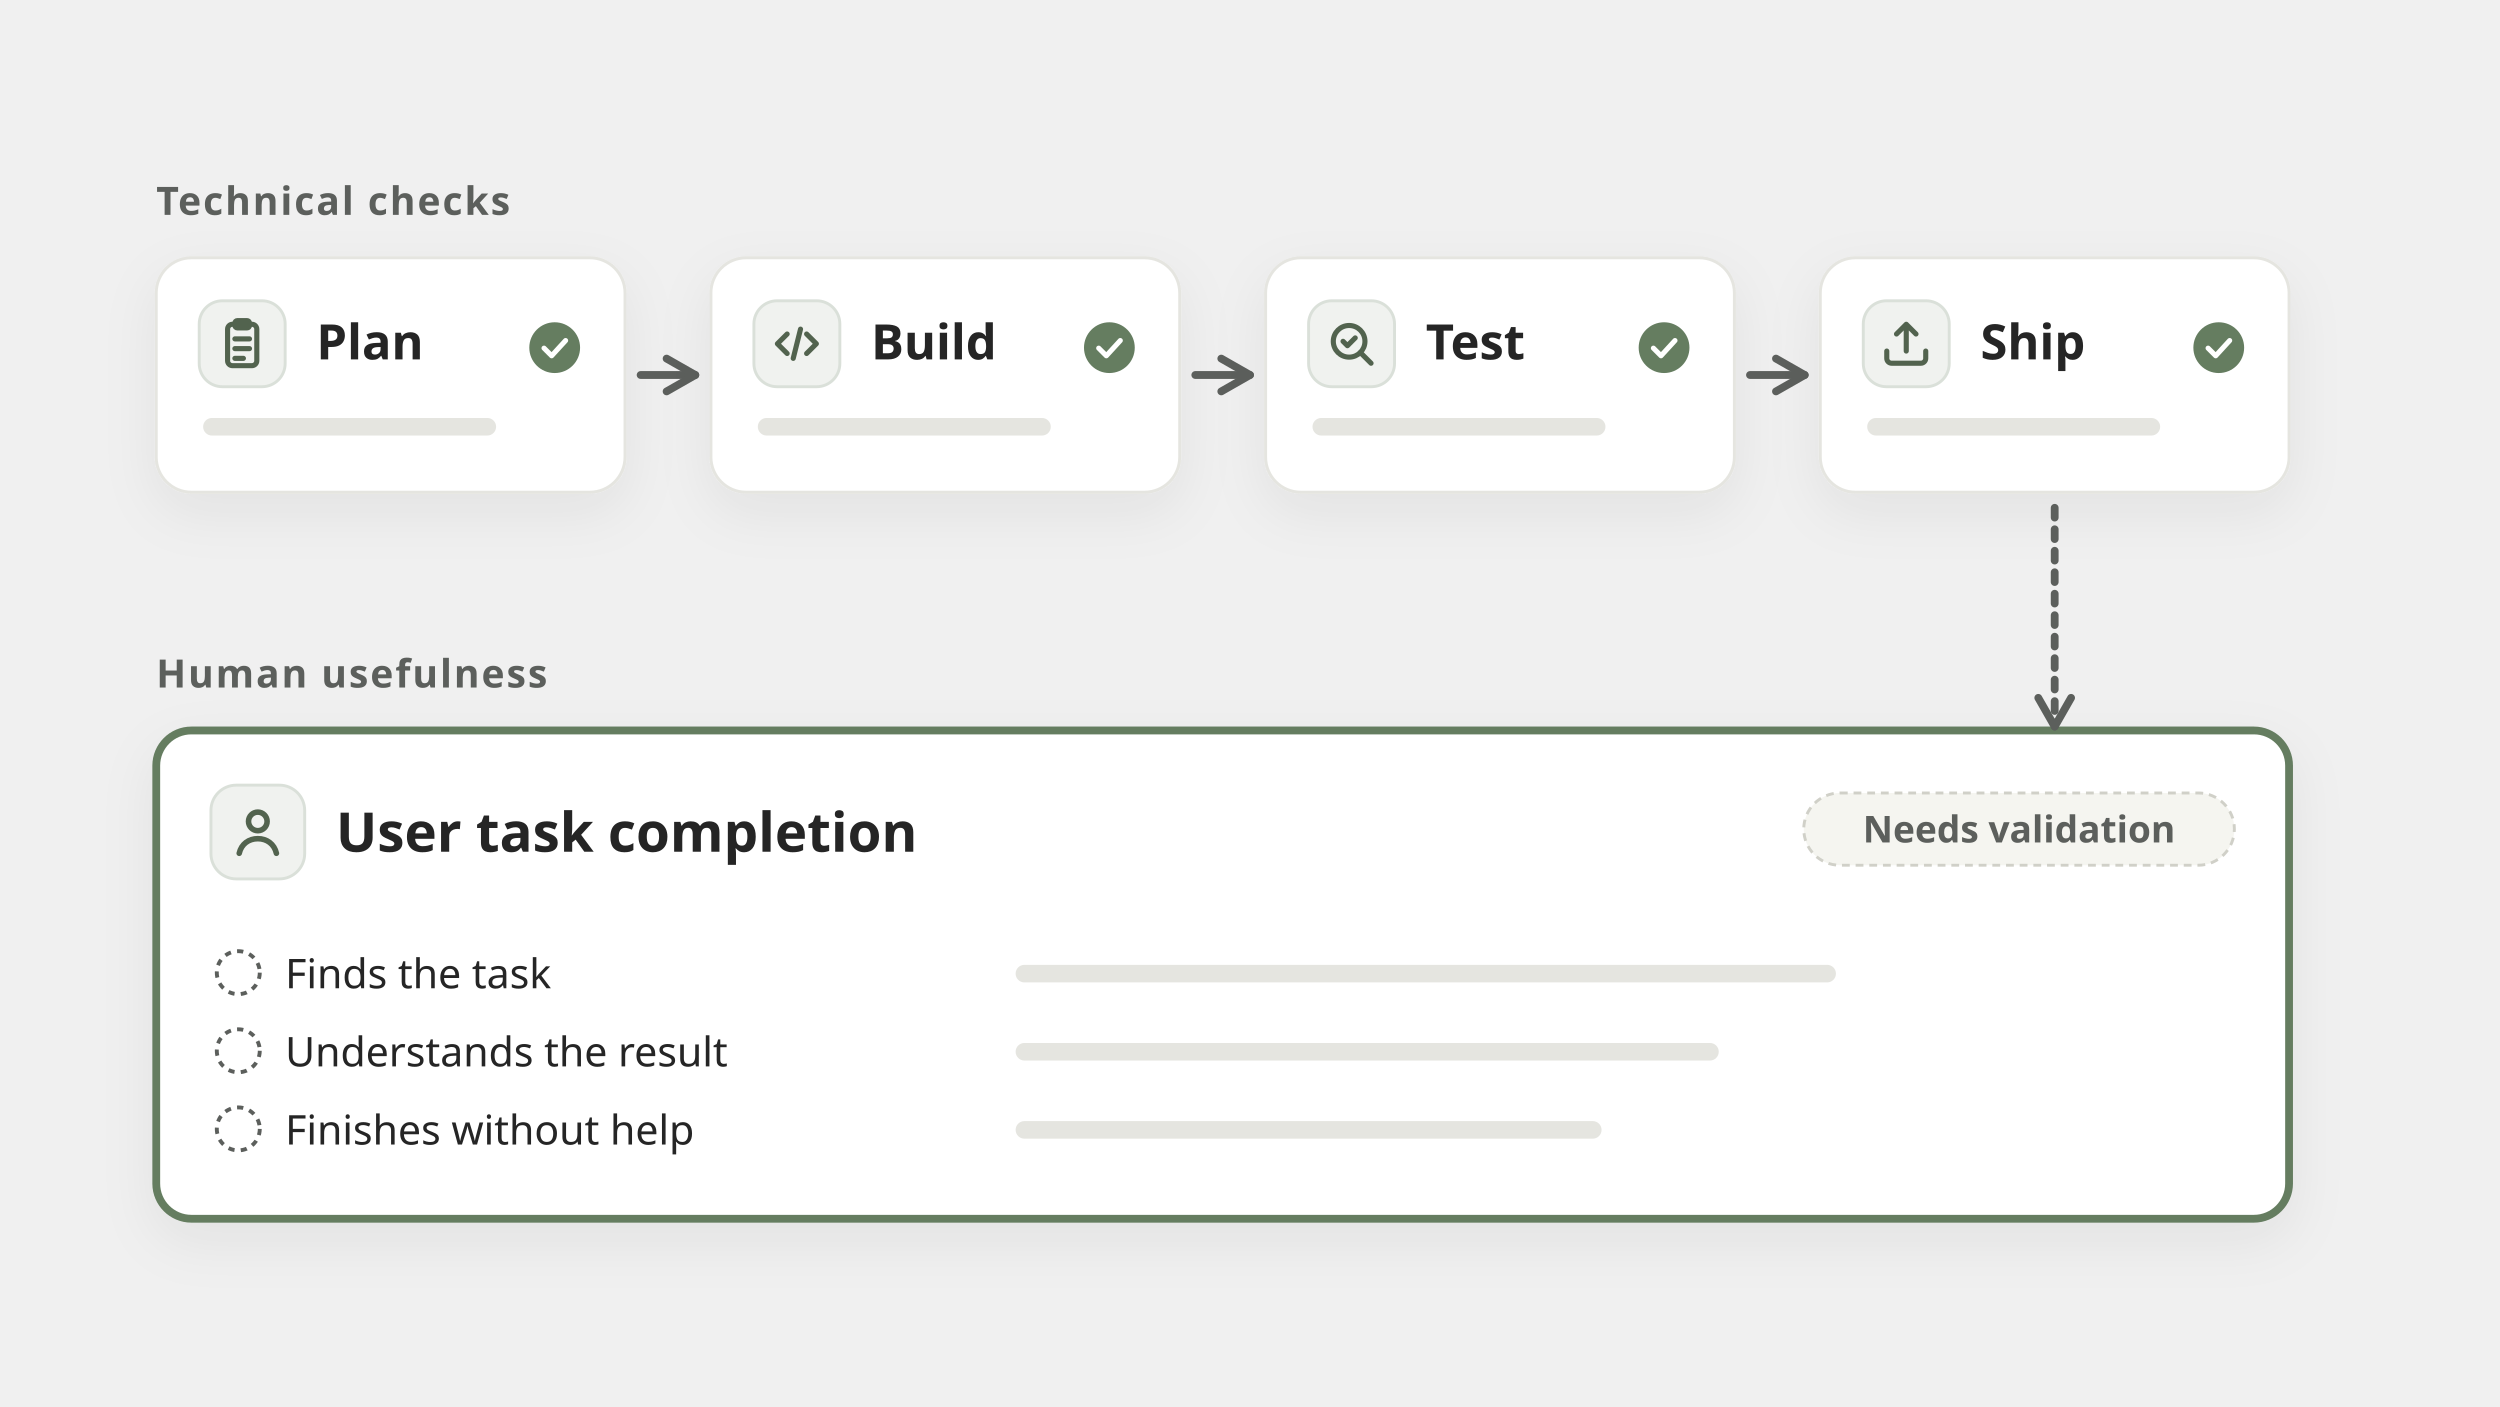
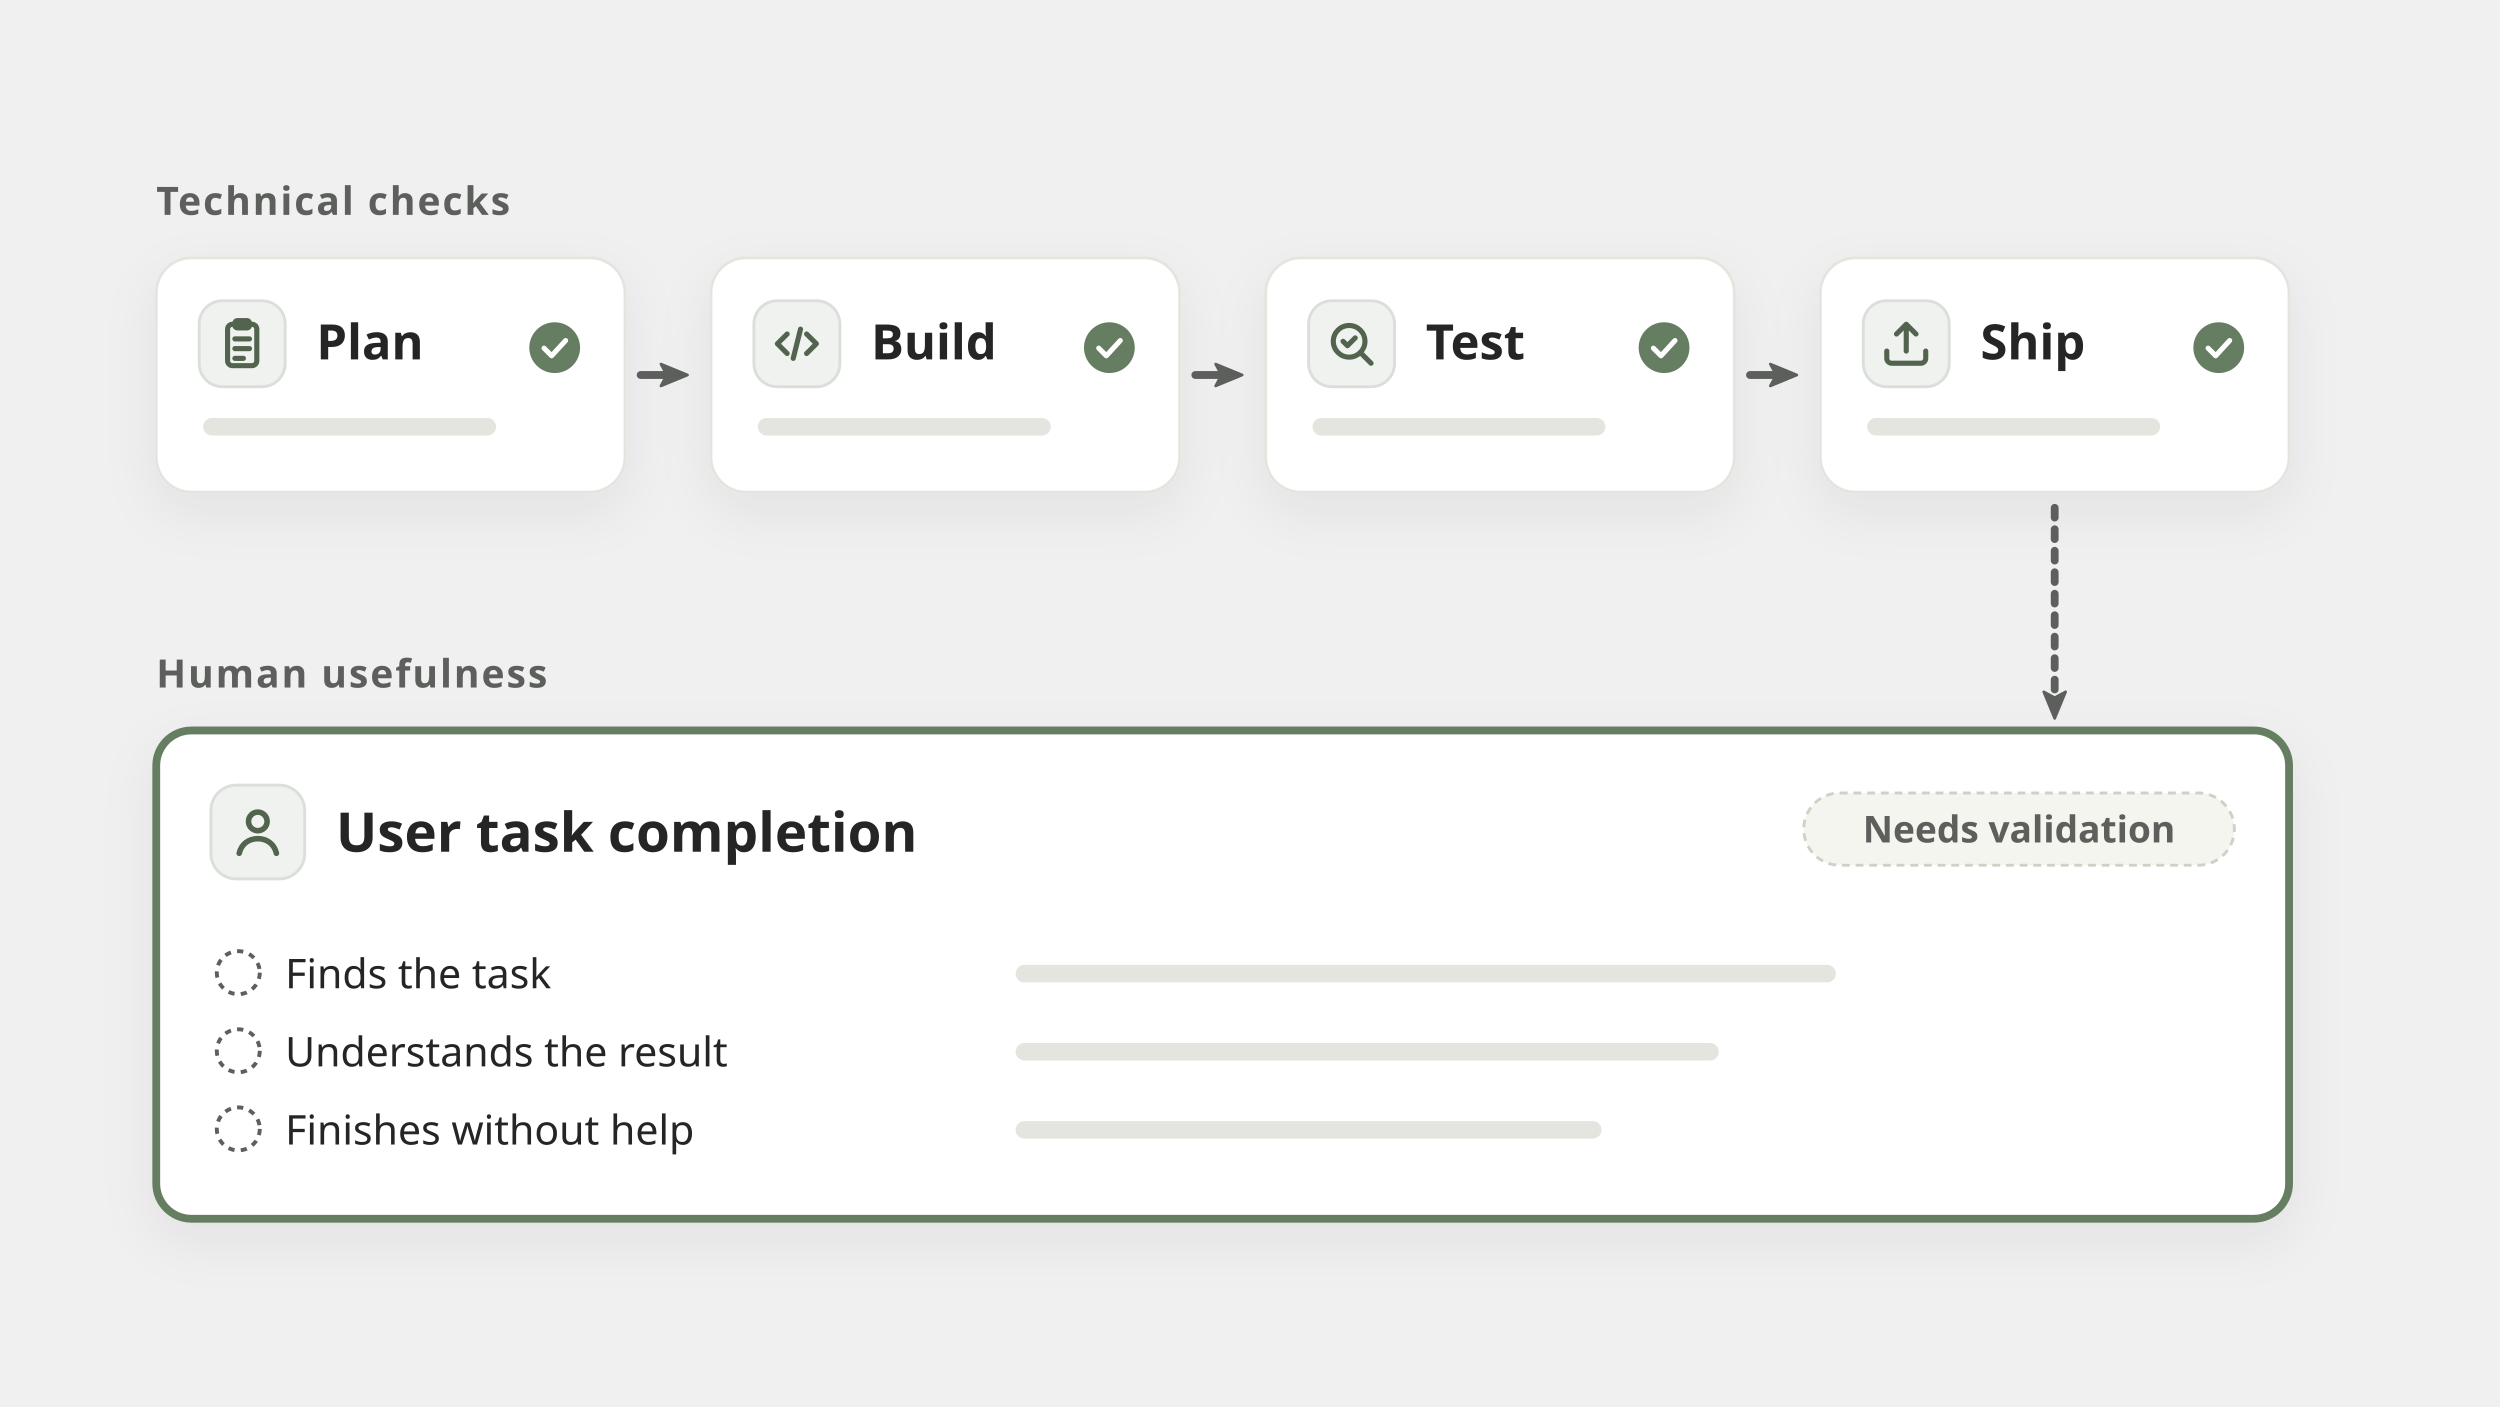
<svg xmlns="http://www.w3.org/2000/svg" viewBox="0 0 1280 720" width="1280" height="720">
  <defs>
    <filter id="sh" x="-20%" y="-20%" width="140%" height="160%">
      <feDropShadow dx="0" dy="1" stdDeviation="1" flood-color="#252525" flood-opacity="0.05" />
      <feDropShadow dx="0" dy="10" stdDeviation="14" flood-color="#252525" flood-opacity="0.06" />
    </filter>
    <marker id="hn" viewBox="0 0 10 10" refX="8" refY="5" markerWidth="7" markerHeight="7" markerUnits="userSpaceOnUse" orient="auto" overflow="visible">
      <path d="M1 1L8 5 1 9" fill="none" stroke="#5c5f5c" stroke-width="1.9" stroke-linecap="round" stroke-linejoin="round" transform="scale(3) translate(-5.333 -3.333)" />
    </marker>
    <marker id="ha" viewBox="0 0 10 10" refX="8" refY="5" markerWidth="7" markerHeight="7" markerUnits="userSpaceOnUse" orient="auto" overflow="visible">
      <path d="M1 1L8 5 1 9" fill="none" stroke="#657d60" stroke-width="1.9" stroke-linecap="round" stroke-linejoin="round" transform="scale(3) translate(-5.333 -3.333)" />
    </marker>
  </defs>
  <text x="80" y="110" font-family="Montserrat, system-ui, sans-serif" font-size="20" font-weight="600" fill="#5c5f5c" text-anchor="start" letter-spacing="1">Technical checks</text>
  <rect x="80" y="132" width="240" height="120" rx="18" fill="#ffffff" stroke="#e5e5e0" stroke-width="1.5" filter="url(#sh)" />
  <rect x="102" y="154" width="44" height="44" rx="11.88" fill="#f0f2ef" stroke="#dae0d9" stroke-width="1.5" />
  <g transform="translate(109.04 161.04) scale(1.246667)" fill="none" stroke="#52634e" stroke-width="2.1" stroke-linecap="round" stroke-linejoin="round" color="#52634e">
    <rect x="6" y="4" width="12" height="17" rx="2" />
    <rect x="9" y="2.5" width="6" height="3" rx="1" />
    <path d="M9 10h6M9 14h6M9 18h3.5" />
  </g>
  <text x="162" y="184" font-family="Montserrat, system-ui, sans-serif" font-size="25" font-weight="600" fill="#252525" text-anchor="start">Plan</text>
  <circle cx="284" cy="178" r="13" fill="#657d60" />
  <path d="M278.54 178.26l3.9 3.9 7.15-7.8" fill="none" stroke="#ffffff" stroke-width="2.6" stroke-linecap="round" stroke-linejoin="round" />
  <rect x="104" y="214" width="150" height="9" rx="4.5" fill="#e5e5e0" />
-   <path d="M328 192H356" fill="none" stroke="#5c5f5c" stroke-width="4" stroke-linecap="round" stroke-linejoin="round" marker-end="url(#hn)" />
+   <path d="M328 192L340.8 192" fill="none" stroke="#5c5f5c" stroke-width="4" stroke-linecap="round" stroke-linejoin="round" />
+   <path d="M352 192L338.4 197.6L341.39 192L338.4 186.4Z" fill="#5c5f5c" stroke="#5c5f5c" stroke-width="1.4" stroke-linejoin="round" />
  <rect x="364" y="132" width="240" height="120" rx="18" fill="#ffffff" stroke="#e5e5e0" stroke-width="1.5" filter="url(#sh)" />
  <rect x="386" y="154" width="44" height="44" rx="11.88" fill="#f0f2ef" stroke="#dae0d9" stroke-width="1.5" />
  <g transform="translate(393.04 161.04) scale(1.246667)" fill="none" stroke="#52634e" stroke-width="2.1" stroke-linecap="round" stroke-linejoin="round" color="#52634e">
    <path d="M8 8l-4 4 4 4M16 8l4 4-4 4M13.5 6l-3 12" />
  </g>
  <text x="446" y="184" font-family="Montserrat, system-ui, sans-serif" font-size="25" font-weight="600" fill="#252525" text-anchor="start">Build</text>
  <circle cx="568" cy="178" r="13" fill="#657d60" />
  <path d="M562.54 178.26l3.9 3.9 7.15-7.8" fill="none" stroke="#ffffff" stroke-width="2.6" stroke-linecap="round" stroke-linejoin="round" />
  <rect x="388" y="214" width="150" height="9" rx="4.5" fill="#e5e5e0" />
-   <path d="M612 192H640" fill="none" stroke="#5c5f5c" stroke-width="4" stroke-linecap="round" stroke-linejoin="round" marker-end="url(#hn)" />
+   <path d="M612 192L624.8 192" fill="none" stroke="#5c5f5c" stroke-width="4" stroke-linecap="round" stroke-linejoin="round" />
+   <path d="M636 192L622.4 197.6L625.39 192L622.4 186.4Z" fill="#5c5f5c" stroke="#5c5f5c" stroke-width="1.4" stroke-linejoin="round" />
  <rect x="648" y="132" width="240" height="120" rx="18" fill="#ffffff" stroke="#e5e5e0" stroke-width="1.5" filter="url(#sh)" />
  <rect x="670" y="154" width="44" height="44" rx="11.88" fill="#f0f2ef" stroke="#dae0d9" stroke-width="1.5" />
  <g transform="translate(677.04 161.04) scale(1.246667)" fill="none" stroke="#52634e" stroke-width="2.1" stroke-linecap="round" stroke-linejoin="round" color="#52634e">
    <circle cx="11" cy="11" r="6.5" />
    <path d="M20 20l-4.4-4.4M8.5 11l1.8 1.8 3.2-3.2" />
  </g>
  <text x="730" y="184" font-family="Montserrat, system-ui, sans-serif" font-size="25" font-weight="600" fill="#252525" text-anchor="start">Test</text>
  <circle cx="852" cy="178" r="13" fill="#657d60" />
  <path d="M846.54 178.26l3.9 3.9 7.15-7.8" fill="none" stroke="#ffffff" stroke-width="2.6" stroke-linecap="round" stroke-linejoin="round" />
  <rect x="672" y="214" width="150" height="9" rx="4.5" fill="#e5e5e0" />
-   <path d="M896 192H924" fill="none" stroke="#5c5f5c" stroke-width="4" stroke-linecap="round" stroke-linejoin="round" marker-end="url(#hn)" />
+   <path d="M896 192L908.8 192" fill="none" stroke="#5c5f5c" stroke-width="4" stroke-linecap="round" stroke-linejoin="round" />
+   <path d="M920 192L906.4 197.6L909.39 192L906.4 186.4Z" fill="#5c5f5c" stroke="#5c5f5c" stroke-width="1.4" stroke-linejoin="round" />
  <rect x="932" y="132" width="240" height="120" rx="18" fill="#ffffff" stroke="#e5e5e0" stroke-width="1.5" filter="url(#sh)" />
  <rect x="954" y="154" width="44" height="44" rx="11.88" fill="#f0f2ef" stroke="#dae0d9" stroke-width="1.5" />
  <g transform="translate(961.04 161.04) scale(1.246667)" fill="none" stroke="#52634e" stroke-width="2.1" stroke-linecap="round" stroke-linejoin="round" color="#52634e">
    <path d="M12 15V4M8 8l4-4 4 4M4 15v3a2 2 0 0 0 2 2h12a2 2 0 0 0 2-2v-3" />
  </g>
  <text x="1014" y="184" font-family="Montserrat, system-ui, sans-serif" font-size="25" font-weight="600" fill="#252525" text-anchor="start">Ship</text>
  <circle cx="1136" cy="178" r="13" fill="#657d60" />
  <path d="M1130.54 178.26l3.9 3.9 7.15-7.8" fill="none" stroke="#ffffff" stroke-width="2.6" stroke-linecap="round" stroke-linejoin="round" />
  <rect x="956" y="214" width="150" height="9" rx="4.5" fill="#e5e5e0" />
  <text x="80" y="352" font-family="Montserrat, system-ui, sans-serif" font-size="20" font-weight="600" fill="#5c5f5c" text-anchor="start" letter-spacing="1">Human usefulness</text>
  <rect x="80" y="374" width="1092" height="250" rx="18" fill="#ffffff" stroke="#657d60" stroke-width="4" filter="url(#sh)" />
  <rect x="108" y="402" width="48" height="48" rx="12.96" fill="#f0f2ef" stroke="#dae0d9" stroke-width="1.5" />
  <g transform="translate(115.68 409.68) scale(1.36)" fill="none" stroke="#52634e" stroke-width="2.1" stroke-linecap="round" stroke-linejoin="round" color="#52634e">
    <circle cx="12" cy="8" r="3.5" />
    <path d="M5 20c.8-3.5 3.6-5.5 7-5.5s6.2 2 7 5.5" />
  </g>
  <text x="172" y="436.08" font-family="Montserrat, system-ui, sans-serif" font-size="28" font-weight="600" fill="#252525" text-anchor="start">User task completion</text>
  <rect x="923.52" y="406" width="220.48" height="37" rx="18.5" fill="#f5f5f0" stroke="#d0d0c8" stroke-width="1.5" stroke-dasharray="4 3" />
  <text x="1033.76" y="431.34" font-family="Montserrat, system-ui, sans-serif" font-size="19" font-weight="600" fill="#5c5f5c" text-anchor="middle">Needs validation</text>
  <circle cx="122" cy="498" r="11" fill="#ffffff" stroke="#5c5f5c" stroke-width="2" stroke-dasharray="3.2 3.2" />
  <text x="146" y="506" font-family="Montserrat, system-ui, sans-serif" font-size="21" font-weight="500" fill="#252525" text-anchor="start">Finds the task</text>
  <rect x="520" y="494" width="420" height="9" rx="4.5" fill="#e5e5e0" />
  <circle cx="122" cy="538" r="11" fill="#ffffff" stroke="#5c5f5c" stroke-width="2" stroke-dasharray="3.2 3.2" />
  <text x="146" y="546" font-family="Montserrat, system-ui, sans-serif" font-size="21" font-weight="500" fill="#252525" text-anchor="start">Understands the result</text>
  <rect x="520" y="534" width="360" height="9" rx="4.5" fill="#e5e5e0" />
  <circle cx="122" cy="578" r="11" fill="#ffffff" stroke="#5c5f5c" stroke-width="2" stroke-dasharray="3.2 3.2" />
  <text x="146" y="586" font-family="Montserrat, system-ui, sans-serif" font-size="21" font-weight="500" fill="#252525" text-anchor="start">Finishes without help</text>
  <rect x="520" y="574" width="300" height="9" rx="4.5" fill="#e5e5e0" />
-   <path d="M1052 260C1052 317 1052 317 1052 372" fill="none" stroke="#5c5f5c" stroke-width="4" stroke-linecap="round" stroke-linejoin="round" stroke-dasharray="5 6" marker-end="url(#hn)" />
+   <path d="M1052 260C1052 311.19 1052 316.41 1052 356.77" fill="none" stroke="#5c5f5c" stroke-width="4" stroke-linecap="round" stroke-linejoin="round" stroke-dasharray="5 6" />
+   <path d="M1052 367.82L1046.4 354.22L1052 357.21L1057.6 354.22Z" fill="#5c5f5c" stroke="#5c5f5c" stroke-width="1.4" stroke-linejoin="round" />
</svg>
